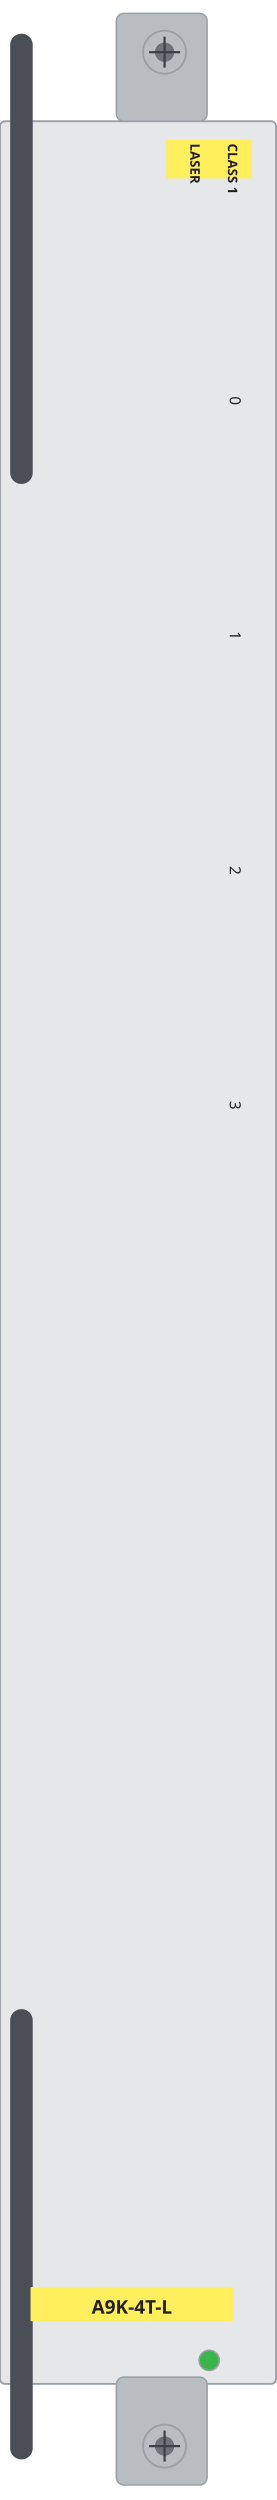
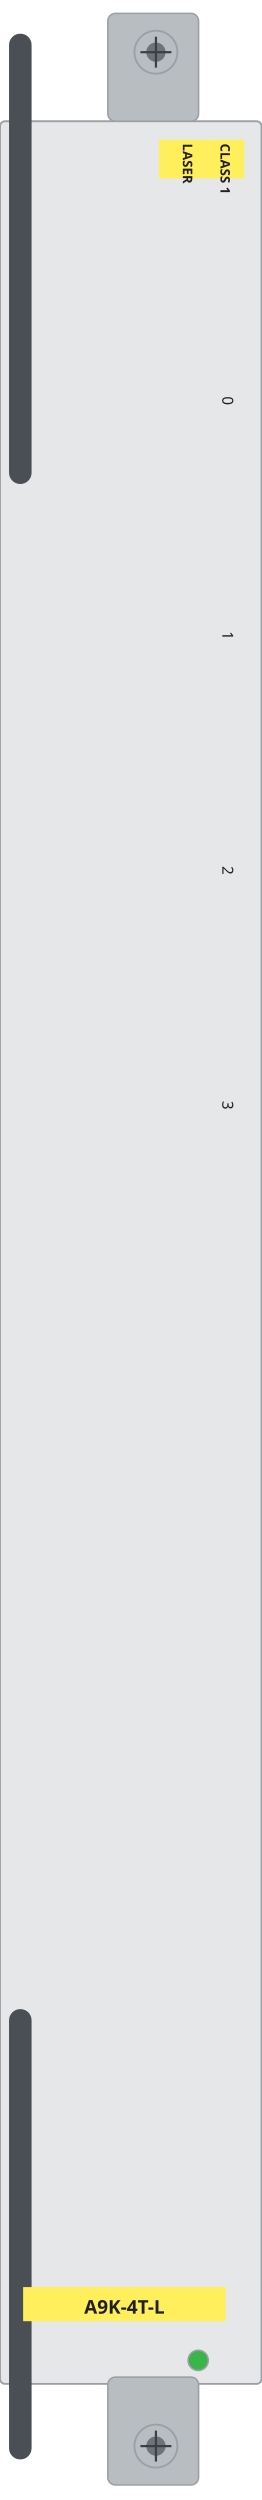
- <svg xmlns="http://www.w3.org/2000/svg" width="43.7mm" height="395.7mm" viewBox="0 0 43.7 395.7">
-   <rect id="plate" x="0" y="19.19" width="43.7" height="358.13" rx="0.8" fill="#e6e7e9" stroke="#9aa0a6" stroke-width="0.3" />
-   <rect id="ejector-top" x="18.42" y="2.12" width="14.36" height="17.07" rx="1.2" fill="#b8bdc2" stroke="#9aa0a6" stroke-width="0.25" />
-   <rect id="lever-top" x="1.61" y="5.33" width="3.57" height="71.28" rx="1.78" fill="#4a4f55" />
+ <svg xmlns="http://www.w3.org/2000/svg" width="41.4mm" height="395.7mm" viewBox="0 0 41.4 395.7">
+   <rect id="plate" x="0" y="19.19" width="41.4" height="358.13" rx="0.8" fill="#e6e7e9" stroke="#9aa0a6" stroke-width="0.3" />
+   <rect id="ejector-top" x="17.07" y="2.12" width="14.36" height="17.07" rx="1.2" fill="#b8bdc2" stroke="#9aa0a6" stroke-width="0.25" />
+   <rect id="lever-top" x="1.43" y="5.33" width="3.57" height="71.28" rx="1.78" fill="#4a4f55" />
  <g id="screw-top">
-     <circle cx="26.05" cy="8.26" r="3.4" fill="#b8bdc2" stroke="#9aa0a6" stroke-width="0.3" />
-     <circle cx="26.05" cy="8.26" r="1.53" fill="#6d7379" />
-     <path d="M 23.6 8.26 H 28.5 M 26.05 5.81 V 10.71" stroke="#3a4046" stroke-width="0.35" fill="none" />
+     <circle cx="24.68" cy="8.26" r="3.4" fill="#b8bdc2" stroke="#9aa0a6" stroke-width="0.3" />
+     <circle cx="24.68" cy="8.26" r="1.53" fill="#6d7379" />
+     <path d="M 22.23 8.26 H 27.13 M 24.68 5.81 V 10.71" stroke="#3a4046" stroke-width="0.35" fill="none" />
  </g>
-   <rect id="ejector-bot" x="18.42" y="376.25" width="14.36" height="17.07" rx="1.2" fill="#b8bdc2" stroke="#9aa0a6" stroke-width="0.25" />
-   <rect id="lever-bot" x="1.61" y="318.0" width="3.57" height="71.28" rx="1.78" fill="#4a4f55" />
+   <rect id="ejector-bot" x="17.07" y="376.25" width="14.36" height="17.07" rx="1.2" fill="#b8bdc2" stroke="#9aa0a6" stroke-width="0.25" />
+   <rect id="lever-bot" x="1.43" y="318" width="3.57" height="71.28" rx="1.78" fill="#4a4f55" />
  <g id="screw-bot">
-     <circle cx="26.05" cy="387.17" r="3.4" fill="#b8bdc2" stroke="#9aa0a6" stroke-width="0.3" />
-     <circle cx="26.05" cy="387.17" r="1.53" fill="#6d7379" />
-     <path d="M 23.6 387.17 H 28.5 M 26.05 384.72 V 389.62" stroke="#3a4046" stroke-width="0.35" fill="none" />
+     <circle cx="24.68" cy="387.17" r="3.4" fill="#b8bdc2" stroke="#9aa0a6" stroke-width="0.3" />
+     <circle cx="24.68" cy="387.17" r="1.53" fill="#6d7379" />
+     <path d="M 22.23 387.17 H 27.13 M 24.68 384.72 V 389.62" stroke="#3a4046" stroke-width="0.35" fill="none" />
  </g>
  <g id="silkscreen">
-     <text x="36.37" y="63.42" transform="rotate(90 36.37 63.42)" font-family="sans-serif" font-size="2.4" text-anchor="middle" fill="#231f20">0</text>
-     <text x="36.37" y="100.59" transform="rotate(90 36.37 100.59)" font-family="sans-serif" font-size="2.4" text-anchor="middle" fill="#231f20">1</text>
-     <text x="36.37" y="137.76" transform="rotate(90 36.37 137.76)" font-family="sans-serif" font-size="2.4" text-anchor="middle" fill="#231f20">2</text>
-     <text x="36.37" y="174.94" transform="rotate(90 36.37 174.94)" font-family="sans-serif" font-size="2.4" text-anchor="middle" fill="#231f20">3</text>
-     <rect x="26.33" y="22.12" width="13.52" height="6.13" fill="#ffef5c" />
-     <text x="36.07" y="22.72" transform="rotate(90 36.07 22.72)" font-family="sans-serif" font-size="2.1" font-weight="bold" fill="#231f20">CLASS 1</text>
-     <text x="30.12" y="22.72" transform="rotate(90 30.12 22.72)" font-family="sans-serif" font-size="2.1" font-weight="bold" fill="#231f20">LASER</text>
-     <rect x="4.84" y="362.0" width="32.06" height="5.4" fill="#ffef5c" />
-     <text x="20.87" y="366.21" font-family="sans-serif" font-size="3.0" font-weight="bold" text-anchor="middle" fill="#231f20">A9K-4T-L</text>
+     <text x="35.19" y="63.42" transform="rotate(90 35.19 63.42)" font-family="sans-serif" font-size="2.4" text-anchor="middle" fill="#231f20">0</text>
+     <text x="35.19" y="100.59" transform="rotate(90 35.19 100.59)" font-family="sans-serif" font-size="2.4" text-anchor="middle" fill="#231f20">1</text>
+     <text x="35.19" y="137.76" transform="rotate(90 35.19 137.76)" font-family="sans-serif" font-size="2.4" text-anchor="middle" fill="#231f20">2</text>
+     <text x="35.19" y="174.94" transform="rotate(90 35.19 174.94)" font-family="sans-serif" font-size="2.4" text-anchor="middle" fill="#231f20">3</text>
+     <rect x="25.15" y="22.12" width="13.52" height="6.13" fill="#ffef5c" />
+     <text x="34.89" y="22.72" transform="rotate(90 34.89 22.72)" font-family="sans-serif" font-size="2.1" font-weight="bold" fill="#231f20">CLASS 1</text>
+     <text x="28.94" y="22.72" transform="rotate(90 28.94 22.72)" font-family="sans-serif" font-size="2.1" font-weight="bold" fill="#231f20">LASER</text>
+     <rect x="3.66" y="362" width="32.06" height="5.4" fill="#ffef5c" />
+     <text x="19.69" y="366.21" font-family="sans-serif" font-size="3.0" font-weight="bold" text-anchor="middle" fill="#231f20">A9K-4T-L</text>
  </g>
-   <circle id="status" cx="33.11" cy="373.6" r="1.6" fill="var(--led-color, #39b54a)" stroke="#9aa0a6" stroke-width="0.25" />
+   <circle id="status" cx="31.37" cy="373.6" r="1.6" fill="var(--led-color, #39b54a)" stroke="#9aa0a6" stroke-width="0.25" />
</svg>
